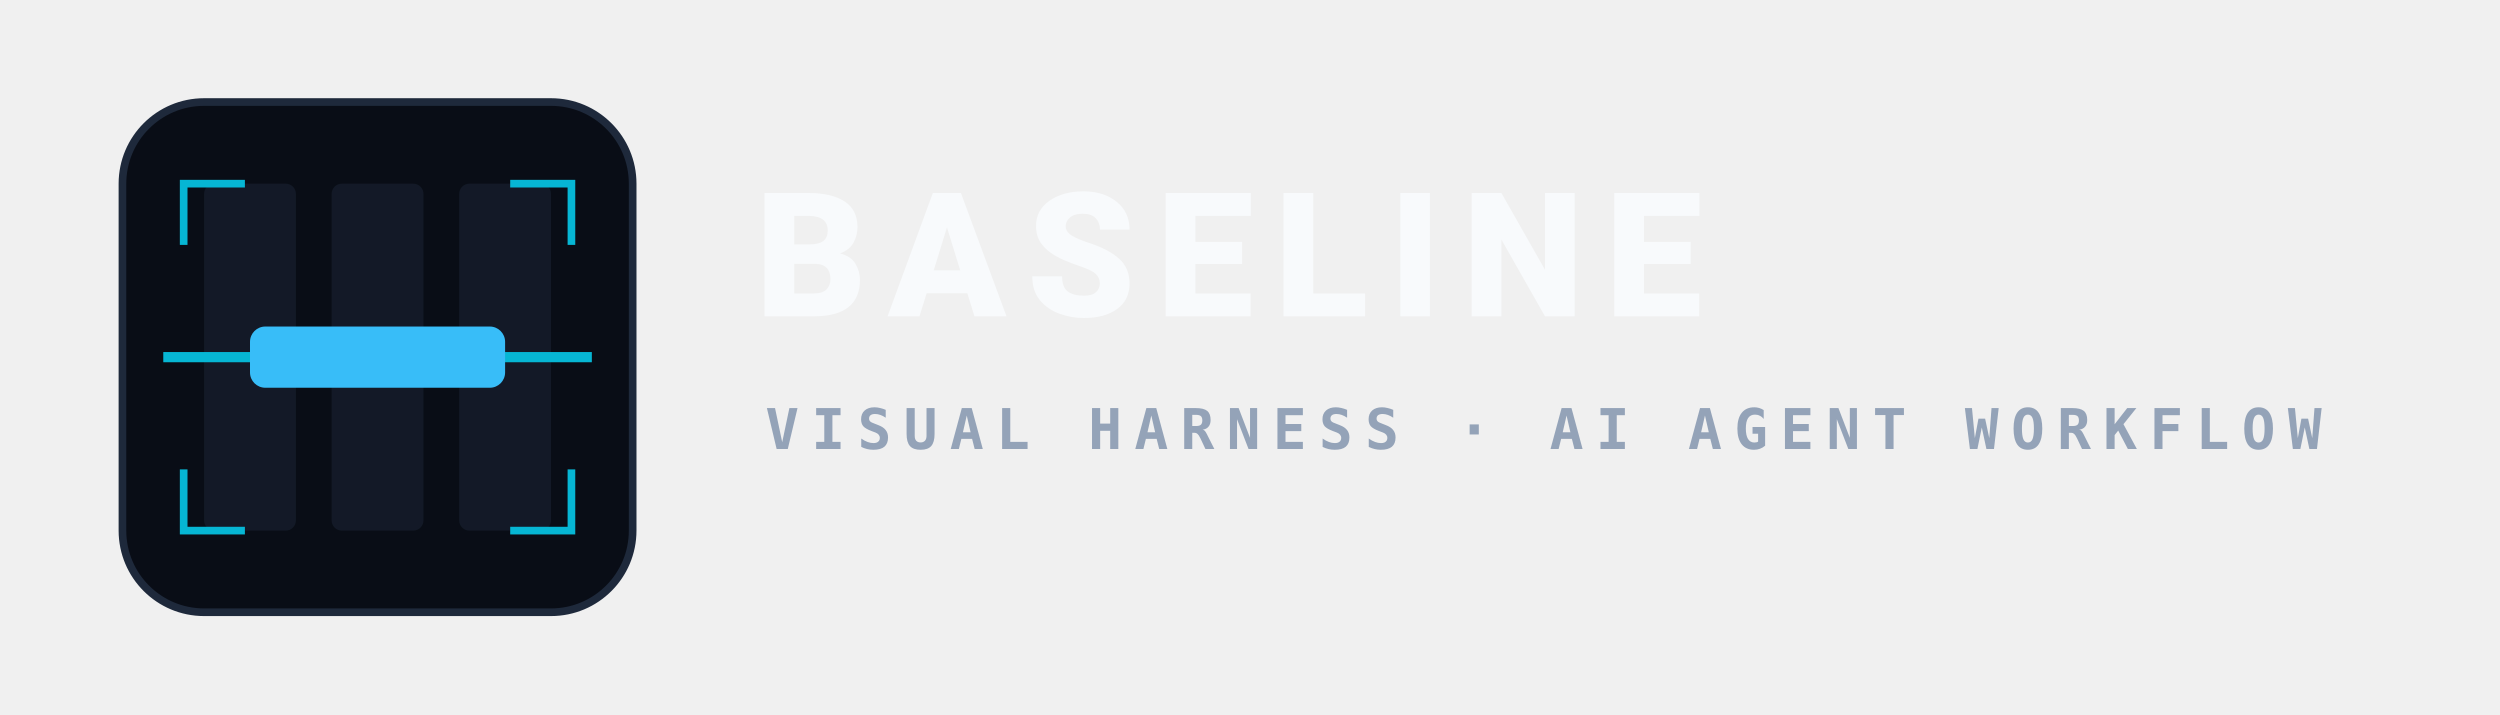
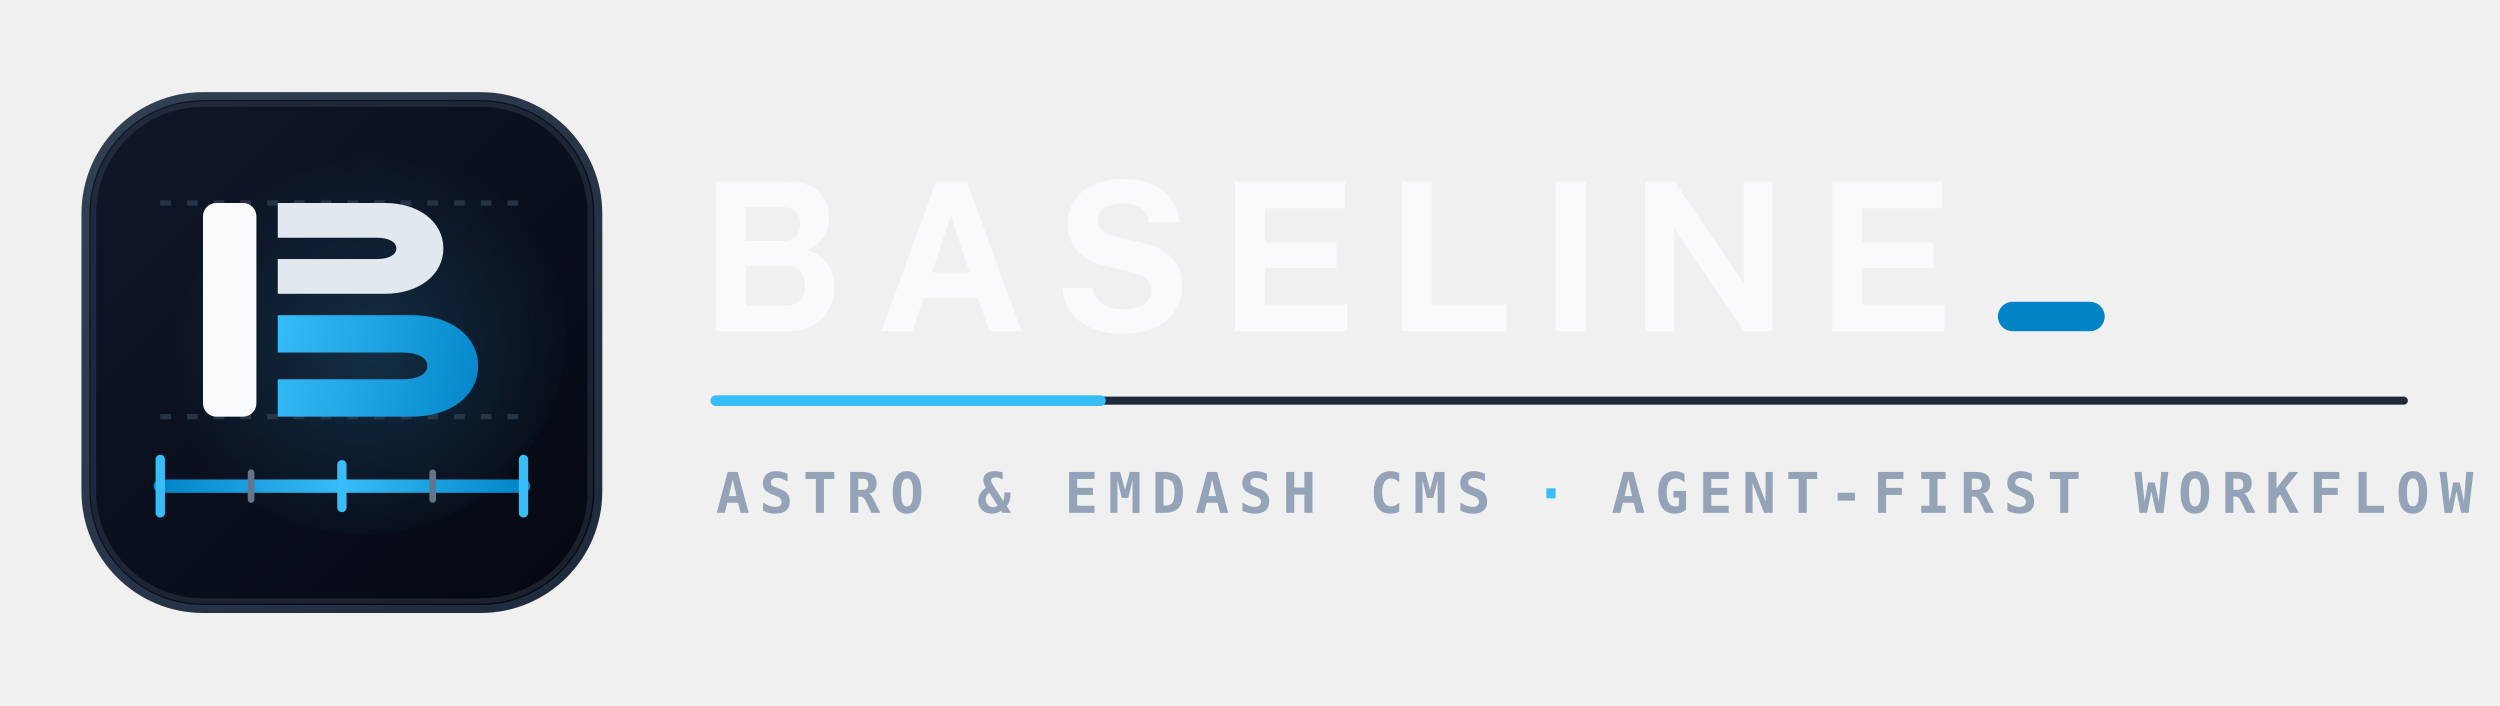
- <svg xmlns="http://www.w3.org/2000/svg" viewBox="0 0 490 140" fill="none">
+ <svg xmlns="http://www.w3.org/2000/svg" viewBox="0 0 468 132" fill="none" role="img" aria-labelledby="baseline-logo-title baseline-logo-desc">
+   <defs>
+     <linearGradient id="tile-dark" x1="0" y1="0" x2="96" y2="96" gradientUnits="userSpaceOnUse">
+       <stop offset="0%" stop-color="#0f172a" />
+       <stop offset="100%" stop-color="#050811" />
+     </linearGradient>
+     <linearGradient id="tile-border-dark" x1="0" y1="0" x2="96" y2="96" gradientUnits="userSpaceOnUse">
+       <stop offset="0%" stop-color="#334155" />
+       <stop offset="100%" stop-color="#1e293b" />
+     </linearGradient>
+     <radialGradient id="glow-dark" cx="54" cy="48" r="38" gradientUnits="userSpaceOnUse">
+       <stop offset="0%" stop-color="#38bdf8" stop-opacity="0.18" />
+       <stop offset="100%" stop-color="#38bdf8" stop-opacity="0" />
+     </radialGradient>
+     <linearGradient id="tile-light" x1="0" y1="0" x2="96" y2="96" gradientUnits="userSpaceOnUse">
+       <stop offset="0%" stop-color="#ffffff" />
+       <stop offset="100%" stop-color="#f1f5f9" />
+     </linearGradient>
+     <linearGradient id="tile-border-light" x1="0" y1="0" x2="96" y2="96" gradientUnits="userSpaceOnUse">
+       <stop offset="0%" stop-color="#cbd5e1" />
+       <stop offset="100%" stop-color="#94a3b8" />
+     </linearGradient>
+     <radialGradient id="glow-light" cx="54" cy="48" r="38" gradientUnits="userSpaceOnUse">
+       <stop offset="0%" stop-color="#0284c7" stop-opacity="0.10" />
+       <stop offset="100%" stop-color="#0284c7" stop-opacity="0" />
+     </radialGradient>
+     <linearGradient id="emdash-grad" x1="36" y1="36" x2="78" y2="44" gradientUnits="userSpaceOnUse">
+       <stop offset="0%" stop-color="#38bdf8" />
+       <stop offset="100%" stop-color="#0284c7" />
+     </linearGradient>
+     <linearGradient id="baseline-grad" x1="14" y1="72" x2="82" y2="72" gradientUnits="userSpaceOnUse">
+       <stop offset="0%" stop-color="#0284c7" />
+       <stop offset="50%" stop-color="#38bdf8" />
+       <stop offset="100%" stop-color="#0284c7" />
+     </linearGradient>
+   </defs>
  <style>
    .bg { fill: transparent; }
-     .text-title { font-family: -apple-system, BlinkMacSystemFont, "Segoe UI", Roboto, "Helvetica Neue", Arial, sans-serif; font-size: 34px; font-weight: 800; letter-spacing: 0.12em; }
-     .text-tag { font-family: ui-monospace, SFMono-Regular, Menlo, Monaco, Consolas, monospace; font-size: 11px; font-weight: 600; letter-spacing: 0.22em; text-transform: uppercase; }
-     
-     /* Default / Dark Mode */
-     .icon-tile { fill: #090d16; stroke: #1e293b; }
-     .col-track { fill: #1e293b; opacity: 0.45; }
-     .grid-line { stroke: #334155; stroke-dasharray: 2 2; }
-     .axis-solid { stroke: #06b6d4; stroke-width: 2; }
-     .em-dash-core { fill: #38bdf8; }
-     .target-corner { stroke: #06b6d4; stroke-width: 1.5; }
-     .text-primary { fill: #f8fafc; }
-     .text-muted { fill: #94a3b8; }
+ 
+     /* Default: Dark Mode */
+     .icon-tile { fill: url(#tile-dark); stroke: url(#tile-border-dark); stroke-width: 1.5; }
+     .icon-glow { fill: url(#glow-dark); }
+     .icon-inner-rim { stroke: #64748b; stroke-opacity: 0.22; stroke-width: 1; }
+     .guide-line { stroke: #334155; stroke-opacity: 0.7; stroke-dasharray: 2 3; stroke-width: 1; }
+     .monogram-primary { fill: #f8fafc; }
+     .monogram-bowl { fill: #e2e8f0; }
+     .emdash-bar { fill: url(#emdash-grad); }
+     .datum-line { stroke: url(#baseline-grad); stroke-width: 2.5; stroke-linecap: round; }
+     .caliper-tick { stroke: #38bdf8; stroke-width: 1.75; stroke-linecap: round; }
+     .caliper-mid { stroke: #64748b; stroke-width: 1.25; stroke-linecap: round; }
+     .wordmark { fill: #f8fafc; }
+     .wordmark-dash { fill: url(#emdash-grad); }
+     .rule-track { stroke: #1e293b; stroke-width: 1.5; stroke-linecap: round; }
+     .rule-accent { stroke: #38bdf8; stroke-width: 2; stroke-linecap: round; }
+     .subtitle {
+       font-family: ui-monospace, SFMono-Regular, "SF Mono", Menlo, Monaco, Consolas, monospace;
+       font-size: 10.5px;
+       font-weight: 600;
+       letter-spacing: 0.175em;
+       fill: #94a3b8;
+     }
+     .subtitle-accent { fill: #38bdf8; }

    @media (prefers-color-scheme: light) {
-       .icon-tile { fill: #ffffff; stroke: #e2e8f0; }
-       .col-track { fill: #f1f5f9; opacity: 0.8; }
-       .grid-line { stroke: #cbd5e1; stroke-dasharray: 2 2; }
-       .axis-solid { stroke: #0891b2; stroke-width: 2; }
-       .em-dash-core { fill: #0284c7; }
-       .target-corner { stroke: #0891b2; stroke-width: 1.5; }
-       .text-primary { fill: #0f172a; }
-       .text-muted { fill: #64748b; }
+       .icon-tile { fill: url(#tile-light); stroke: url(#tile-border-light); }
+       .icon-glow { fill: url(#glow-light); }
+       .icon-inner-rim { stroke: #ffffff; stroke-opacity: 0.9; }
+       .guide-line { stroke: #cbd5e1; stroke-opacity: 0.85; }
+       .monogram-primary { fill: #0f172a; }
+       .monogram-bowl { fill: #1e293b; }
+       .caliper-tick { stroke: #0284c7; }
+       .caliper-mid { stroke: #94a3b8; }
+       .wordmark { fill: #0f172a; }
+       .rule-track { stroke: #e2e8f0; }
+       .rule-accent { stroke: #0284c7; }
+       .subtitle { fill: #475569; }
+       .subtitle-accent { fill: #0284c7; }
    }
  </style>
-   <rect width="490" height="140" class="bg" />
-   <g transform="translate(24, 20)">
-     <rect x="0" y="0" width="100" height="100" rx="16" class="icon-tile" stroke-width="1.5" />
-     <rect x="16" y="16" width="18" height="68" rx="2" class="col-track" />
-     <rect x="41" y="16" width="18" height="68" rx="2" class="col-track" />
-     <rect x="66" y="16" width="18" height="68" rx="2" class="col-track" />
-     <path d="M 12 28 L 12 16 L 24 16" class="target-corner" />
-     <path d="M 88 28 L 88 16 L 76 16" class="target-corner" />
-     <path d="M 12 72 L 12 84 L 24 84" class="target-corner" />
-     <path d="M 88 72 L 88 84 L 76 84" class="target-corner" />
-     <line x1="8" y1="50" x2="92" y2="50" class="axis-solid" />
-     <rect x="25" y="44" width="50" height="12" rx="3" class="em-dash-core" />
+   <rect width="468" height="132" class="bg" />
+   <g transform="translate(16, 18)">
+     <rect x="0" y="0" width="96" height="96" rx="22" class="icon-tile" />
+     <circle cx="52" cy="44" r="38" class="icon-glow" />
+     <rect x="1.5" y="1.5" width="93" height="93" rx="20.5" class="icon-inner-rim" />
+     <line x1="14" y1="20" x2="82" y2="20" class="guide-line" />
+     <line x1="14" y1="60" x2="82" y2="60" class="guide-line" />
+     <rect x="22" y="20" width="10" height="40" rx="2.5" class="monogram-primary" />
+     <path d="M36 20H56C62.5 20 67 23.6 67 28.5C67 33.4 62.5 37 56 37H36V30.5H54.5C56.8 30.5 58.2 29.7 58.2 28.5C58.2 27.3 56.8 26.5 54.5 26.5H36V20Z" class="monogram-bowl" />
+     <path d="M36 41H61C68.5 41 73.5 45.0 73.5 50.5C73.5 56.0 68.5 60 61 60H36V53H59.5C62.2 53 64 52.0 64 50.5C64 49.0 62.2 48 59.5 48H36V41Z" class="emdash-bar" />
+     <line x1="14" y1="73" x2="82" y2="73" class="datum-line" />
+     <line x1="14" y1="68" x2="14" y2="78" class="caliper-tick" />
+     <line x1="31" y1="70.5" x2="31" y2="75.5" class="caliper-mid" />
+     <line x1="48" y1="69" x2="48" y2="77" class="caliper-tick" />
+     <line x1="65" y1="70.5" x2="65" y2="75.5" class="caliper-mid" />
+     <line x1="82" y1="68" x2="82" y2="78" class="caliper-tick" />
  </g>
-   <g transform="translate(148, 62)">
-     <text x="0" y="0" class="text-title text-primary">BASELINE</text>
-     <text x="2" y="26" class="text-tag text-muted">VISUAL HARNESS · AI AGENT WORKFLOW</text>
+   <g transform="translate(134, 0)">
+     <g class="wordmark" fill-rule="evenodd" clip-rule="evenodd">
+       <path d="M0 34H13.5C18.2 34 21.2 36.5 21.2 40.7C21.2 43.6 19.6 45.8 17.0 46.8C20.2 47.7 22.2 50.2 22.2 53.7C22.2 58.6 18.8 62 13.5 62H0V34ZM5.6 38.8V45.1H12.6C14.7 45.1 15.8 43.9 15.8 41.9C15.8 40.0 14.7 38.8 12.6 38.8H5.6ZM5.6 49.7V57.2H13.1C15.4 57.2 16.7 55.9 16.7 53.5C16.7 51.1 15.4 49.7 13.1 49.7H5.6Z" />
+       <path d="M41.2 34H47.0L57.2 62H51.2L49.1 55.8H38.9L36.8 62H31.0L41.2 34ZM40.5 51.0H47.5L44.0 40.3L40.5 51.0Z" />
+       <path d="M76.2 33.5C82.4 33.5 86.5 36.6 86.8 41.6H81.1C80.8 39.3 79.1 38.1 76.1 38.1C73.3 38.1 71.5 39.3 71.5 41.2C71.5 42.9 72.9 43.9 76.0 44.6L79.2 45.3C84.7 46.5 87.3 49.0 87.3 53.6C87.3 58.9 83.0 62.5 76.2 62.5C69.5 62.5 65.2 59.2 64.9 53.9H70.6C70.9 56.5 73.0 57.9 76.4 57.9C79.5 57.9 81.6 56.5 81.6 54.4C81.6 52.6 80.3 51.5 77.1 50.8L73.7 50.0C68.6 48.9 65.9 46.3 65.9 41.8C65.9 36.8 70.1 33.5 76.2 33.5Z" />
+       <path d="M97.2 34H117.8V39.0H102.8V45.4H116.2V50.2H102.8V57.0H118.2V62H97.2V34Z" />
+       <path d="M128.4 34H134.0V57.0H148.0V62H128.4V34Z" />
+       <path d="M157.2 34H162.8V62H157.2V34Z" />
+       <path d="M174.0 34H179.5L192.4 53.0V34H197.8V62H192.5L179.4 42.8V62H174.0V34Z" />
+       <path d="M209.0 34H229.6V39.0H214.6V45.4H228.0V50.2H214.6V57.0H230.0V62H209.0V34Z" />
+     </g>
+     <rect x="240" y="56.5" width="20" height="5.5" rx="2.75" class="wordmark-dash" />
+     <line x1="0" y1="75" x2="316" y2="75" class="rule-track" />
+     <line x1="0" y1="75" x2="72" y2="75" class="rule-accent" />
+     <text x="0" y="96" class="subtitle">
+       ASTRO &amp; EMDASH CMS <tspan class="subtitle-accent">·</tspan> AGENT-FIRST WORKFLOW
+     </text>
  </g>
</svg>
